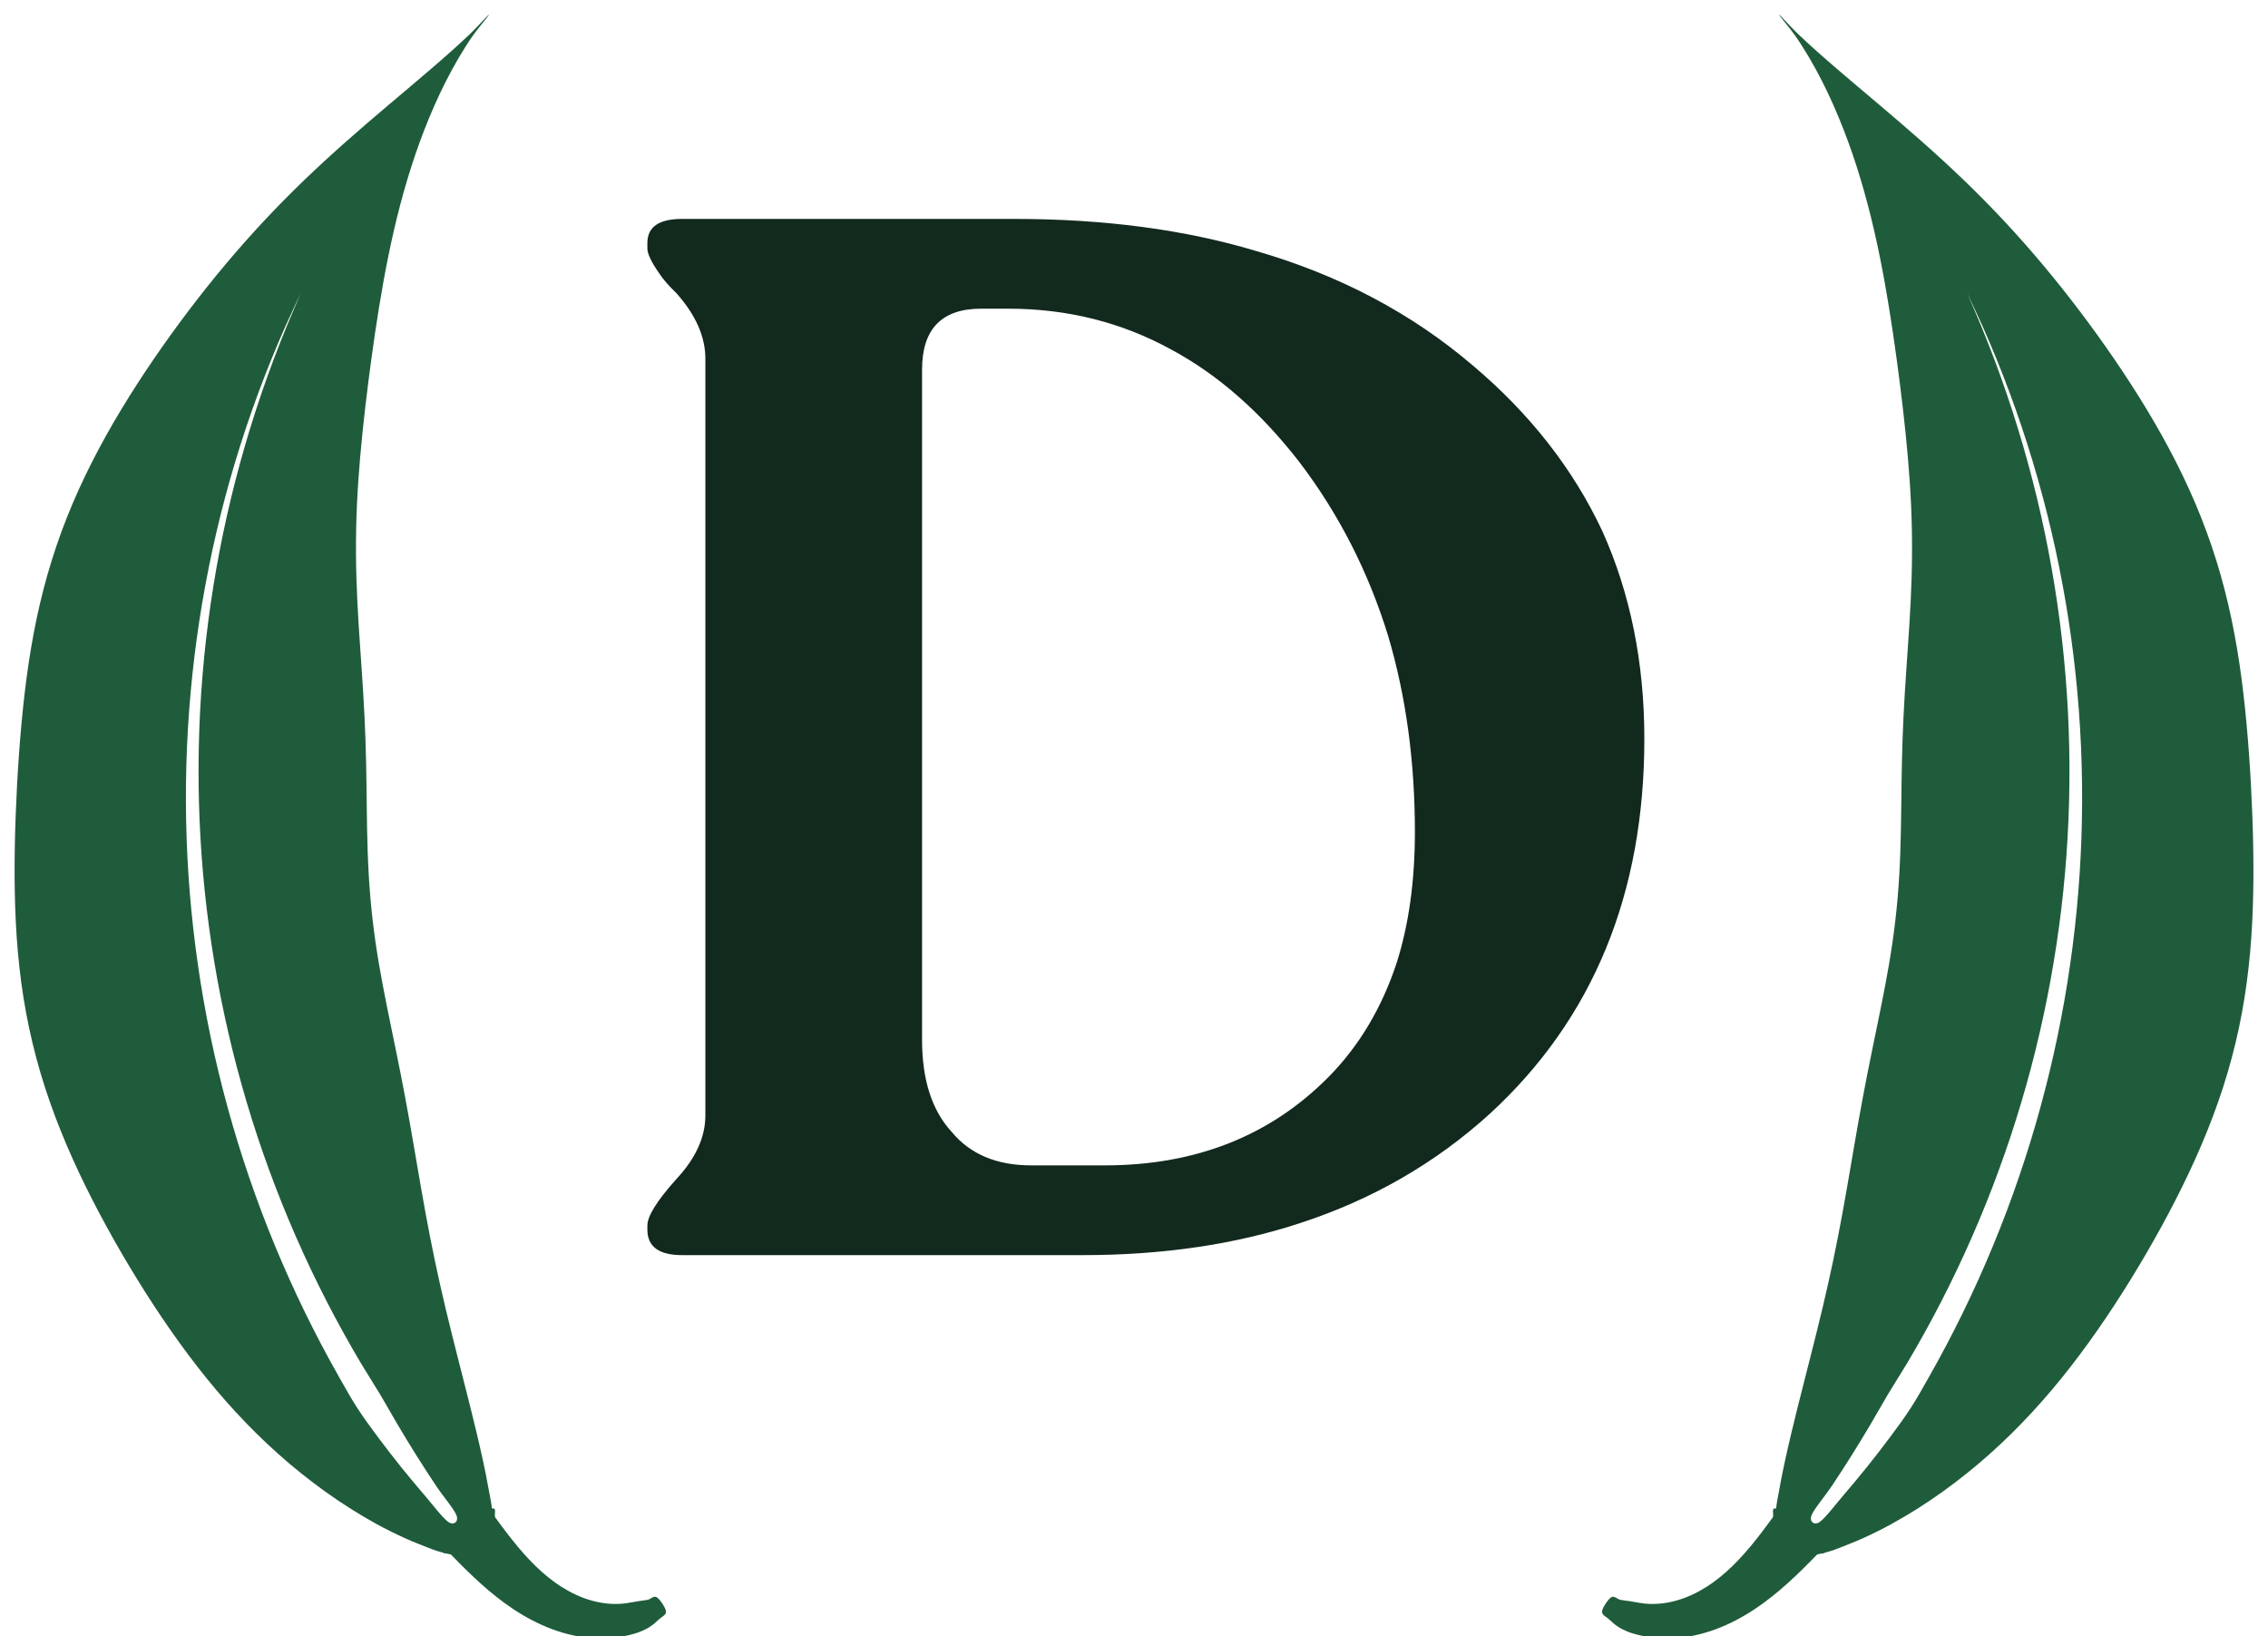
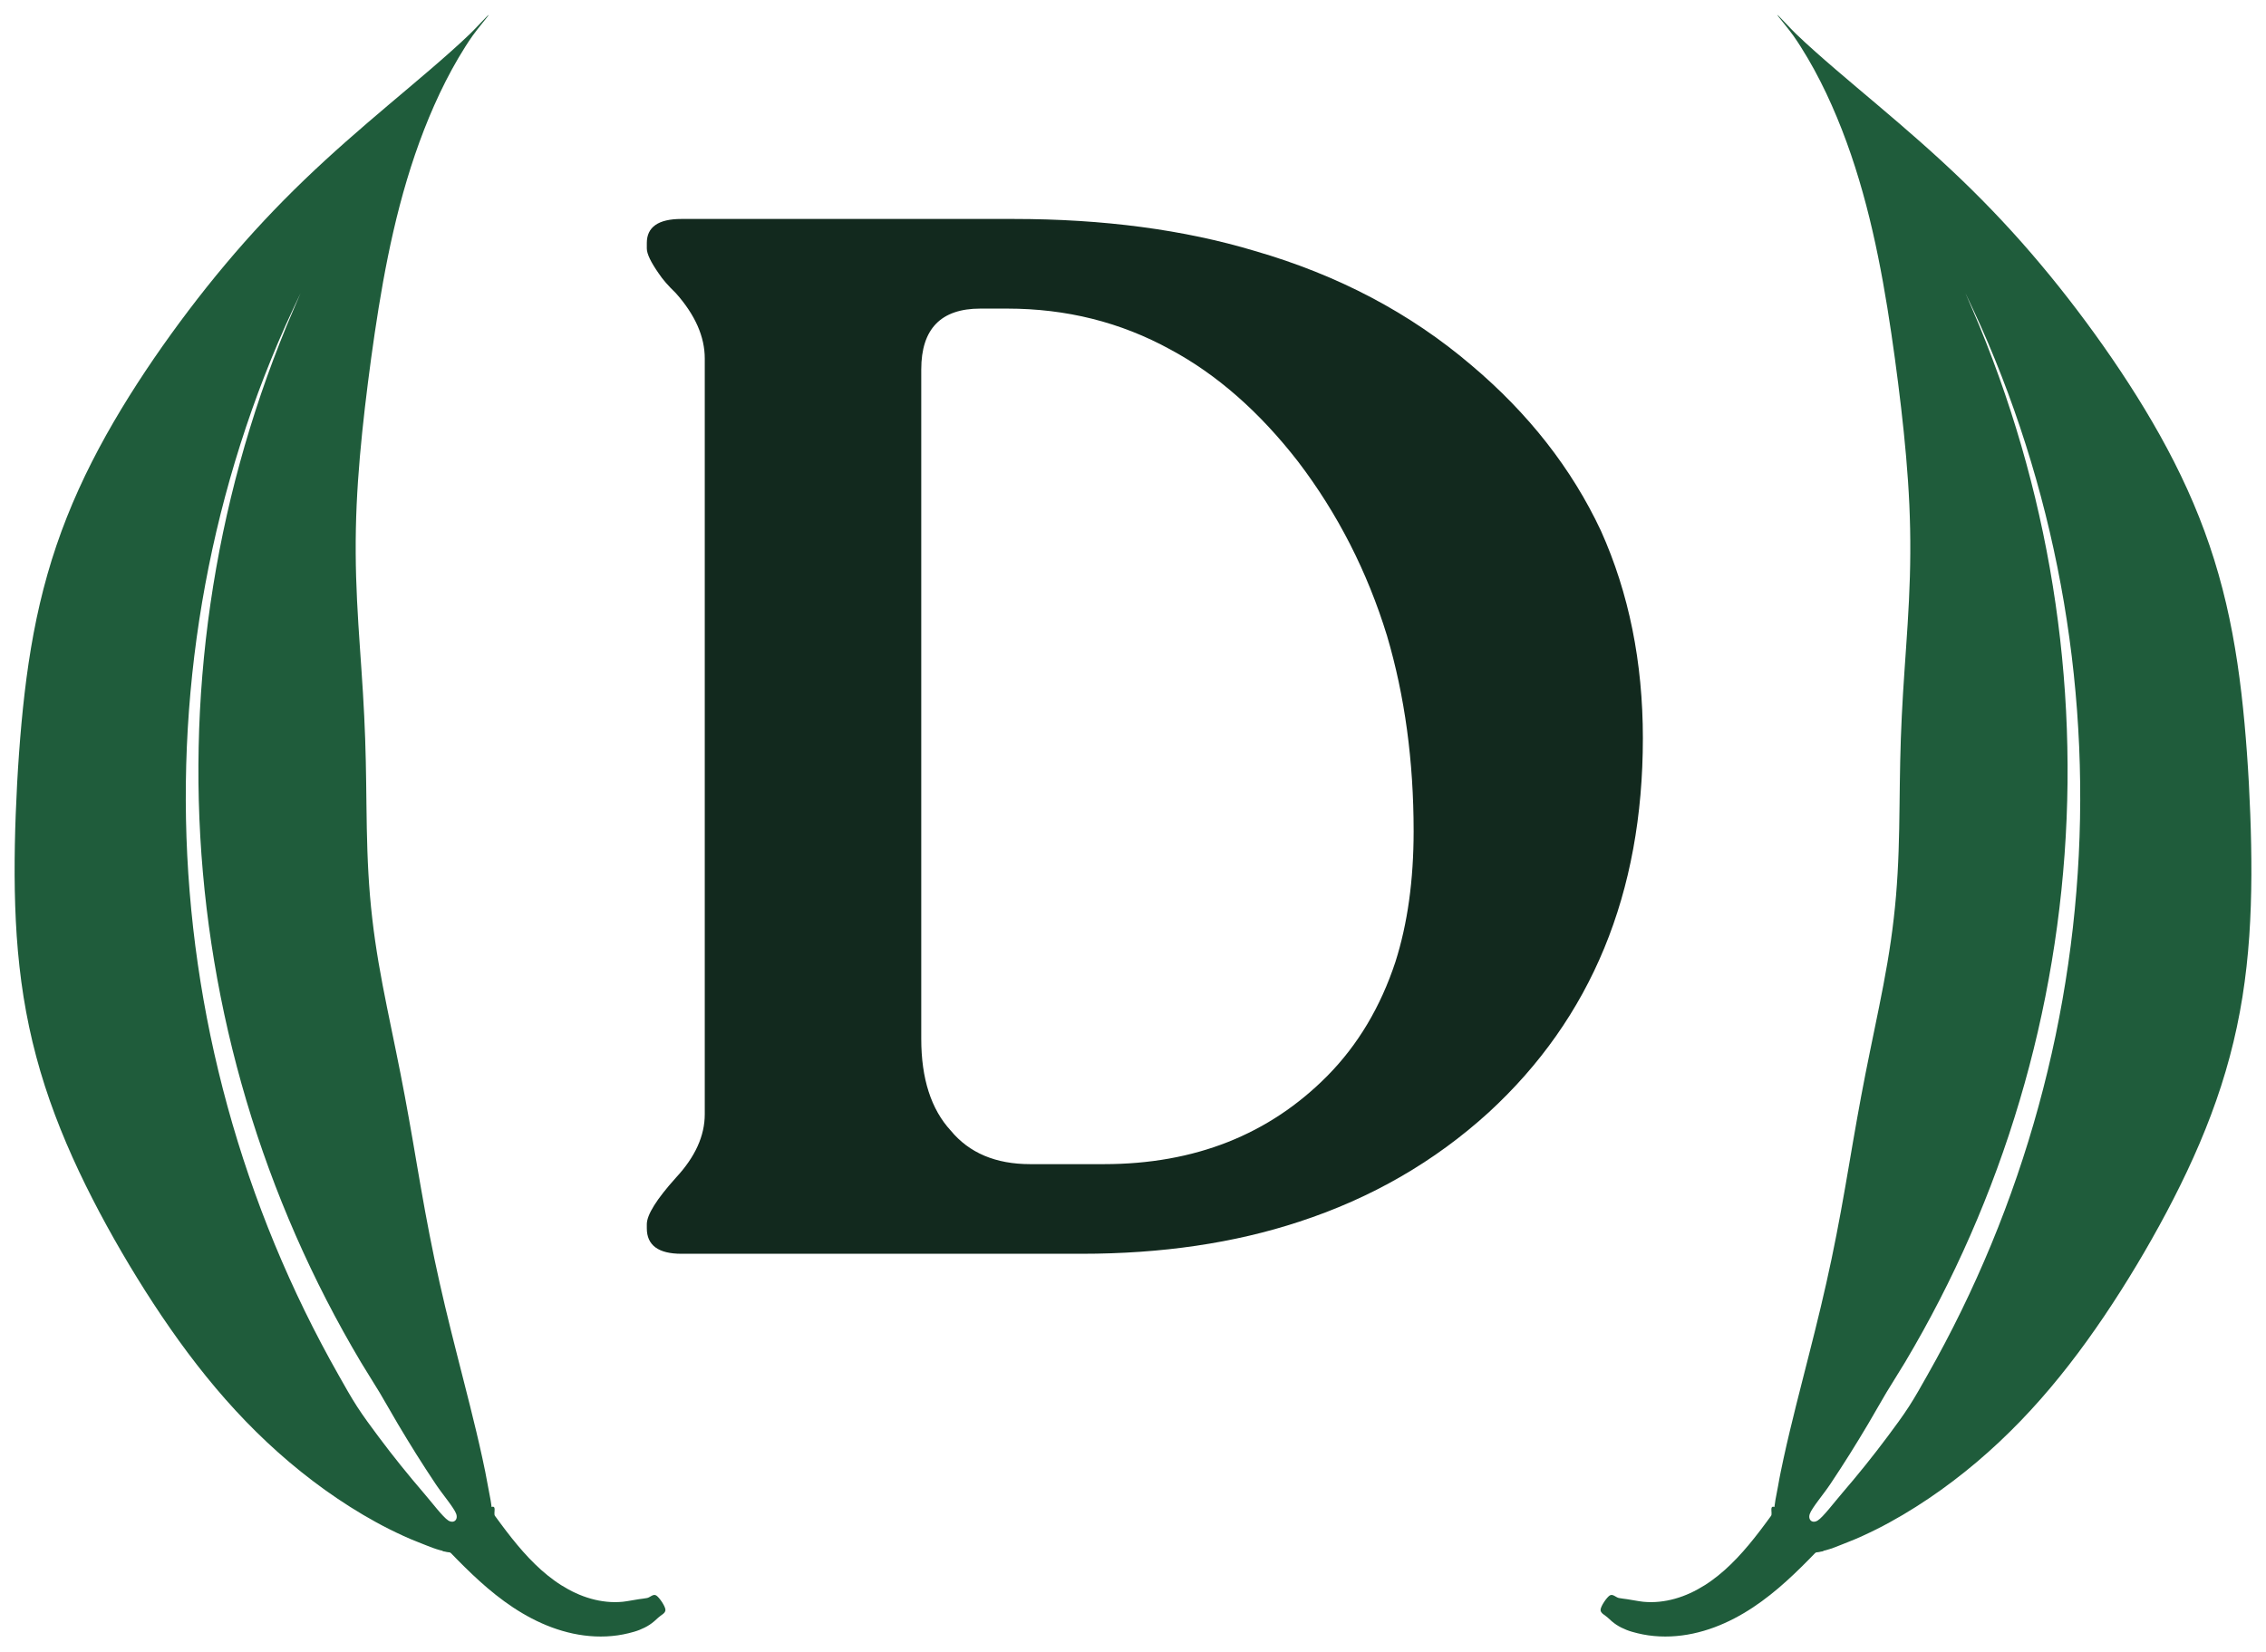
- <svg xmlns="http://www.w3.org/2000/svg" viewBox="-397.16 -860 1554.31 1120.63" role="img" aria-label="Daphne">
+ <svg xmlns="http://www.w3.org/2000/svg" viewBox="-397.19 -860.23 1554.38 1132.87" role="img" aria-label="Daphne">
  <g fill="#12291E">
    <path transform="translate(0 0)" d="M70.25 -710.00 Q184.25 -710.00 298.00 -710.00 Q390.50 -710.00 463.75 -688.00 Q549.25 -663.25 612.00 -609.75 Q671.00 -560.00 701.00 -496.00 Q729.75 -432.00 729.75 -353.75 Q729.75 -194.25 624.00 -97.00 Q568.25 -46.25 494.00 -22.00 Q427.25 -0.00 344.75 -0.00 Q208.00 -0.00 70.25 -0.00 Q46.50 -0.00 46.50 -17.50 Q46.50 -19.25 46.50 -20.25 Q46.50 -30.00 66.50 -52.25 Q86.25 -73.50 86.25 -95.75 Q86.25 -355.00 86.25 -614.25 Q86.25 -636.75 66.50 -659.00 Q58.50 -666.75 54.75 -672.50 Q46.50 -684.25 46.50 -689.75 Q46.50 -691.50 46.50 -693.50 Q46.50 -710.00 70.25 -710.00 Z M275.25 -648.50 Q234.75 -648.50 234.75 -606.75 Q234.75 -376.75 234.75 -147.50 Q234.75 -106.50 255.00 -84.50 Q274.00 -61.50 309.50 -61.50 Q334.75 -61.50 360.00 -61.50 Q453.50 -61.50 513.50 -122.25 Q544.75 -154.00 560.00 -200.25 Q572.50 -239.50 572.50 -290.00 Q572.50 -362.25 554.25 -424.00 Q534.00 -490.00 493.25 -543.50 Q453.50 -594.75 405.50 -620.50 Q354.50 -648.50 293.75 -648.50 Q285.50 -648.50 275.25 -648.50 Z" />
  </g>
  <g fill="#1F5C3B">
    <path fill-rule="evenodd" d="M-62 205C-66.97 209.2 -81.37 205.81 -89.45 204.62C-97.52 203.42 -103.71 200.4 -110.44 197.81C-117.17 195.22 -123.54 192.21 -129.83 189.09C-136.13 185.96 -142.22 182.57 -148.21 179.05C-154.2 175.52 -160.03 171.8 -165.76 167.94C-171.49 164.09 -177.09 160.06 -182.57 155.9C-188.05 151.75 -193.41 147.44 -198.65 143.01C-203.89 138.58 -209 134.01 -214 129.33C-219 124.64 -223.87 119.83 -228.63 114.91C-233.39 109.99 -238.02 104.95 -242.55 99.82C-247.07 94.69 -251.48 89.45 -255.78 84.13C-260.09 78.81 -264.29 73.39 -268.4 67.9C-272.51 62.41 -276.51 56.84 -280.44 51.2C-284.38 45.57 -288.22 39.86 -291.99 34.09C-295.77 28.33 -299.46 22.49 -303.09 16.61C-306.72 10.73 -310.28 4.79 -313.77 -1.21C-317.26 -7.2 -320.68 -13.25 -324.02 -19.35C-327.37 -25.45 -330.64 -31.61 -333.81 -37.82C-336.99 -44.04 -340.08 -50.3 -343.06 -56.63C-346.03 -62.95 -348.91 -69.33 -351.65 -75.77C-354.38 -82.21 -357.01 -88.71 -359.46 -95.26C-361.92 -101.81 -364.24 -108.42 -366.39 -115.08C-368.53 -121.74 -370.52 -128.46 -372.32 -135.22C-374.13 -141.97 -375.76 -148.78 -377.21 -155.62C-378.66 -162.46 -379.93 -169.35 -381.04 -176.25C-382.14 -183.15 -383.06 -190.09 -383.84 -197.04C-384.62 -203.99 -385.23 -210.96 -385.72 -217.94C-386.2 -224.91 -386.53 -231.9 -386.77 -238.88C-387.01 -245.86 -387.12 -252.85 -387.16 -259.84C-387.19 -266.82 -387.12 -273.8 -387 -280.77C-386.87 -287.74 -386.66 -294.7 -386.4 -301.66C-386.14 -308.61 -385.82 -315.56 -385.45 -322.5C-385.07 -329.44 -384.64 -336.37 -384.14 -343.29C-383.64 -350.21 -383.09 -357.13 -382.45 -364.03C-381.81 -370.93 -381.11 -377.82 -380.3 -384.7C-379.49 -391.57 -378.6 -398.44 -377.57 -405.28C-376.54 -412.12 -375.41 -418.95 -374.13 -425.75C-372.84 -432.54 -371.44 -439.32 -369.86 -446.05C-368.28 -452.78 -366.56 -459.48 -364.66 -466.13C-362.77 -472.78 -360.71 -479.39 -358.48 -485.95C-356.26 -492.5 -353.86 -499 -351.31 -505.44C-348.76 -511.88 -346.04 -518.26 -343.18 -524.57C-340.33 -530.88 -337.31 -537.13 -334.18 -543.31C-331.05 -549.48 -327.77 -555.59 -324.41 -561.64C-321.04 -567.68 -317.55 -573.65 -313.99 -579.56C-310.43 -585.46 -306.76 -591.3 -303.03 -597.08C-299.31 -602.85 -295.5 -608.56 -291.64 -614.2C-287.78 -619.84 -283.85 -625.42 -279.87 -630.94C-275.89 -636.46 -271.86 -641.91 -267.77 -647.3C-263.69 -652.69 -259.55 -658.01 -255.36 -663.27C-251.17 -668.53 -246.92 -673.72 -242.62 -678.84C-238.33 -683.96 -233.97 -689.02 -229.56 -694C-225.15 -698.98 -220.68 -703.89 -216.16 -708.72C-211.64 -713.56 -207.06 -718.32 -202.44 -723C-197.82 -727.69 -193.13 -732.3 -188.42 -736.84C-183.7 -741.38 -178.93 -745.84 -174.15 -750.24C-169.36 -754.65 -164.53 -758.97 -159.7 -763.25C-154.87 -767.53 -150.01 -771.74 -145.16 -775.92C-140.32 -780.09 -135.46 -784.21 -130.63 -788.31C-125.8 -792.4 -120.97 -796.45 -116.2 -800.5C-111.42 -804.55 -106.66 -808.56 -101.97 -812.61C-97.29 -816.65 -92.63 -820.66 -88.08 -824.75C-83.52 -828.83 -79 -832.9 -74.66 -837.11C-70.31 -841.31 -62.27 -850.23 -62 -850C-61.73 -849.77 -69.56 -840.64 -73.01 -835.71C-76.47 -830.79 -79.68 -825.65 -82.75 -820.45C-85.83 -815.25 -88.71 -809.9 -91.47 -804.51C-94.22 -799.11 -96.82 -793.61 -99.28 -788.06C-101.75 -782.52 -104.07 -776.89 -106.28 -771.23C-108.49 -765.58 -110.56 -759.86 -112.53 -754.12C-114.49 -748.38 -116.33 -742.59 -118.07 -736.79C-119.81 -730.99 -121.44 -725.15 -122.97 -719.32C-124.51 -713.48 -125.94 -707.62 -127.29 -701.76C-128.65 -695.91 -129.9 -690.04 -131.09 -684.18C-132.29 -678.33 -133.39 -672.47 -134.45 -666.63C-135.51 -660.79 -136.49 -654.96 -137.44 -649.16C-138.39 -643.35 -139.27 -637.56 -140.13 -631.79C-140.99 -626.03 -141.8 -620.28 -142.58 -614.56C-143.37 -608.84 -144.11 -603.15 -144.83 -597.47C-145.55 -591.8 -146.24 -586.15 -146.89 -580.52C-147.53 -574.89 -148.16 -569.28 -148.73 -563.69C-149.3 -558.09 -149.84 -552.52 -150.32 -546.96C-150.8 -541.4 -151.24 -535.85 -151.61 -530.31C-151.98 -524.78 -152.3 -519.25 -152.55 -513.74C-152.79 -508.22 -152.97 -502.72 -153.08 -497.23C-153.19 -491.74 -153.22 -486.25 -153.19 -480.78C-153.17 -475.32 -153.06 -469.86 -152.91 -464.42C-152.75 -458.99 -152.53 -453.57 -152.27 -448.17C-152.01 -442.77 -151.7 -437.38 -151.37 -432.03C-151.04 -426.67 -150.67 -421.34 -150.31 -416.03C-149.95 -410.72 -149.57 -405.43 -149.22 -400.17C-148.87 -394.9 -148.51 -389.67 -148.2 -384.44C-147.89 -379.22 -147.6 -374.03 -147.35 -368.84C-147.1 -363.66 -146.88 -358.5 -146.7 -353.34C-146.52 -348.18 -146.39 -343.04 -146.27 -337.9C-146.15 -332.76 -146.08 -327.63 -146 -322.5C-145.93 -317.37 -145.88 -312.24 -145.81 -307.11C-145.74 -301.98 -145.68 -296.84 -145.58 -291.71C-145.47 -286.58 -145.35 -281.44 -145.17 -276.3C-144.99 -271.17 -144.77 -266.03 -144.47 -260.89C-144.17 -255.76 -143.82 -250.62 -143.39 -245.5C-142.95 -240.37 -142.44 -235.24 -141.85 -230.13C-141.27 -225.02 -140.6 -219.91 -139.87 -214.81C-139.14 -209.71 -138.32 -204.63 -137.47 -199.55C-136.61 -194.47 -135.68 -189.4 -134.72 -184.33C-133.77 -179.27 -132.76 -174.22 -131.74 -169.16C-130.73 -164.1 -129.68 -159.05 -128.64 -153.99C-127.6 -148.93 -126.55 -143.87 -125.52 -138.79C-124.49 -133.72 -123.46 -128.63 -122.45 -123.53C-121.45 -118.42 -120.47 -113.3 -119.5 -108.15C-118.54 -103.01 -117.6 -97.84 -116.67 -92.64C-115.74 -87.45 -114.83 -82.23 -113.92 -76.98C-113.01 -71.73 -112.12 -66.45 -111.21 -61.16C-110.29 -55.86 -109.39 -50.53 -108.45 -45.18C-107.51 -39.83 -106.56 -34.46 -105.57 -29.07C-104.58 -23.68 -103.57 -18.27 -102.5 -12.85C-101.44 -7.42 -100.34 -1.98 -99.2 3.47C-98.05 8.93 -96.86 14.4 -95.63 19.89C-94.4 25.37 -93.12 30.87 -91.81 36.4C-90.5 41.92 -89.14 47.46 -87.76 53.03C-86.38 58.61 -84.96 64.2 -83.53 69.83C-82.11 75.47 -80.65 81.13 -79.2 86.86C-77.75 92.58 -76.27 98.34 -74.82 104.17C-73.37 110.01 -71.91 115.89 -70.49 121.88C-69.08 127.87 -67.65 133.91 -66.32 140.12C-65 146.32 -63.64 152.56 -62.53 159.11C-61.41 165.65 -59.72 171.74 -59.63 179.39C-59.54 187.04 -57.03 200.8 -62 205ZM-89.74 182.96C-93.43 180.6 -100.92 170.65 -106.35 164.34C-111.78 158.03 -117.12 151.62 -122.34 145.12C-127.55 138.62 -132.69 132.03 -137.67 125.33C-142.65 118.63 -147.67 111.91 -152.2 104.91C-156.74 97.91 -160.78 90.57 -164.9 83.31C-169.02 76.05 -173.03 68.72 -176.92 61.34C-180.81 53.96 -184.59 46.51 -188.25 39.01C-191.91 31.51 -195.45 23.96 -198.87 16.35C-202.3 8.74 -205.6 1.08 -208.79 -6.62C-211.97 -14.33 -215.04 -22.09 -217.98 -29.88C-220.92 -37.68 -223.74 -45.53 -226.44 -53.41C-229.14 -61.3 -231.72 -69.22 -234.17 -77.19C-236.62 -85.15 -238.95 -93.15 -241.15 -101.18C-243.35 -109.21 -245.43 -117.28 -247.38 -125.37C-249.33 -133.46 -251.16 -141.59 -252.86 -149.73C-254.55 -157.88 -256.13 -166.05 -257.57 -174.25C-259.01 -182.44 -260.33 -190.66 -261.52 -198.89C-262.71 -207.12 -263.77 -215.37 -264.7 -223.63C-265.63 -231.89 -266.44 -240.17 -267.11 -248.45C-267.79 -256.73 -268.33 -265.03 -268.75 -273.33C-269.17 -281.62 -269.45 -289.93 -269.61 -298.23C-269.77 -306.54 -269.8 -314.85 -269.7 -323.15C-269.6 -331.45 -269.37 -339.75 -269.02 -348.04C-268.66 -356.33 -268.17 -364.62 -267.56 -372.89C-266.94 -381.17 -266.2 -389.43 -265.33 -397.68C-264.46 -405.93 -263.46 -414.16 -262.33 -422.38C-261.2 -430.59 -259.95 -438.79 -258.57 -446.96C-257.18 -455.13 -255.67 -463.28 -254.04 -471.41C-252.4 -479.53 -250.64 -487.62 -248.76 -495.69C-246.87 -503.75 -244.86 -511.79 -242.72 -519.79C-240.58 -527.78 -238.32 -535.75 -235.94 -543.67C-233.55 -551.6 -231.04 -559.49 -228.41 -567.33C-225.78 -575.17 -223.03 -582.98 -220.16 -590.73C-217.28 -598.48 -214.29 -606.19 -211.17 -613.85C-208.05 -621.5 -204.82 -629.11 -201.46 -636.66C-198.1 -644.21 -192.75 -655.38 -191 -659.13C-189.26 -662.87 -189.38 -662.93 -191 -659.13C-192.62 -655.33 -197.59 -643.98 -200.72 -636.34C-203.85 -628.71 -206.87 -621.02 -209.77 -613.3C-212.67 -605.58 -215.46 -597.81 -218.12 -590C-220.78 -582.2 -223.32 -574.35 -225.74 -566.47C-228.17 -558.59 -230.47 -550.67 -232.64 -542.73C-234.82 -534.78 -236.88 -526.8 -238.81 -518.79C-240.74 -510.78 -242.54 -502.75 -244.23 -494.69C-245.91 -486.63 -247.47 -478.54 -248.9 -470.43C-250.33 -462.33 -251.64 -454.2 -252.82 -446.06C-254 -437.92 -255.06 -429.75 -255.99 -421.58C-256.91 -413.41 -257.72 -405.22 -258.39 -397.03C-259.07 -388.84 -259.62 -380.63 -260.04 -372.42C-260.46 -364.21 -260.76 -356 -260.92 -347.78C-261.09 -339.57 -261.13 -331.35 -261.05 -323.14C-260.96 -314.93 -260.75 -306.71 -260.41 -298.51C-260.07 -290.31 -259.6 -282.11 -259.01 -273.92C-258.41 -265.74 -257.69 -257.56 -256.85 -249.4C-256 -241.24 -255.03 -233.09 -253.93 -224.96C-252.83 -216.84 -251.61 -208.72 -250.26 -200.64C-248.91 -192.55 -247.44 -184.48 -245.84 -176.44C-244.25 -168.41 -242.52 -160.39 -240.68 -152.41C-238.84 -144.42 -236.87 -136.47 -234.78 -128.55C-232.69 -120.63 -230.47 -112.74 -228.14 -104.89C-225.81 -97.05 -223.35 -89.23 -220.78 -81.46C-218.2 -73.7 -215.51 -65.96 -212.69 -58.28C-209.88 -50.6 -206.95 -42.96 -203.9 -35.37C-200.85 -27.78 -197.68 -20.23 -194.4 -12.74C-191.12 -5.25 -187.72 2.19 -184.21 9.57C-180.7 16.95 -177.08 24.28 -173.34 31.55C-169.61 38.81 -165.76 46.03 -161.8 53.17C-157.84 60.32 -153.77 67.4 -149.6 74.42C-145.42 81.44 -140.94 88.26 -136.75 95.28C-132.55 102.29 -128.62 109.46 -124.43 116.49C-120.24 123.53 -116 130.54 -111.63 137.49C-107.27 144.43 -102.8 151.33 -98.23 158.16C-93.67 165 -85.65 174.37 -84.24 178.5C-82.82 182.63 -86.06 185.32 -89.74 182.96Z" />
    <path d="M-92.55 200.53C-96.95 205.67 -89.47 203.73 -87.91 205.34C-86.34 206.95 -84.76 208.58 -83.15 210.21C-81.54 211.83 -79.92 213.46 -78.27 215.08C-76.62 216.7 -74.95 218.33 -73.25 219.93C-71.55 221.54 -69.82 223.15 -68.06 224.73C-66.3 226.31 -64.51 227.89 -62.69 229.44C-60.86 230.98 -59 232.52 -57.11 234.01C-55.21 235.51 -53.28 236.99 -51.31 238.42C-49.34 239.86 -47.33 241.26 -45.28 242.62C-43.23 243.97 -41.14 245.29 -39.01 246.55C-36.88 247.81 -34.7 249.03 -32.49 250.18C-30.28 251.33 -28.02 252.43 -25.73 253.45C-23.44 254.47 -21.1 255.43 -18.74 256.31C-16.37 257.18 -13.97 257.99 -11.53 258.7C-9.1 259.41 -6.63 260.04 -4.14 260.57C-1.65 261.1 0.88 261.54 3.41 261.86C5.95 262.19 8.51 262.42 11.07 262.53C13.63 262.64 16.21 262.64 18.77 262.52C21.34 262.4 23.92 262.16 26.46 261.8C29.01 261.43 31.56 260.94 34.06 260.32C36.55 259.7 39.07 259.03 41.46 258.07C43.85 257.11 46.23 255.97 48.38 254.55C50.54 253.14 52.59 251.33 54.4 249.59C56.21 247.85 59.49 246.64 59.26 244.12C59.02 241.6 55.07 235.78 52.99 234.45C50.91 233.12 48.79 235.73 46.78 236.16C44.78 236.58 42.85 236.71 40.96 237.01C39.08 237.3 37.29 237.64 35.47 237.93C33.65 238.22 31.87 238.57 30.05 238.75C28.23 238.93 26.4 239.01 24.57 239.01C22.74 239.01 20.9 238.91 19.08 238.73C17.25 238.55 15.43 238.28 13.62 237.94C11.81 237.6 10.01 237.17 8.23 236.67C6.45 236.17 4.68 235.59 2.94 234.95C1.2 234.31 -0.53 233.59 -2.23 232.81C-3.93 232.04 -5.61 231.19 -7.26 230.29C-8.91 229.39 -10.54 228.43 -12.14 227.42C-13.75 226.41 -15.33 225.34 -16.88 224.22C-18.43 223.11 -19.96 221.94 -21.46 220.73C-22.96 219.52 -24.44 218.26 -25.9 216.97C-27.35 215.68 -28.78 214.34 -30.19 212.96C-31.6 211.59 -32.99 210.18 -34.36 208.74C-35.73 207.3 -37.08 205.82 -38.42 204.31C-39.76 202.8 -41.07 201.26 -42.38 199.7C-43.69 198.14 -44.98 196.54 -46.27 194.93C-47.55 193.31 -48.83 191.67 -50.1 190.01C-51.37 188.34 -52.63 186.66 -53.9 184.95C-55.16 183.25 -56.42 181.53 -57.7 179.78C-58.97 178.04 -55.72 171.03 -61.53 174.49C-67.34 177.95 -88.15 195.39 -92.55 200.53Z" />
    <path fill-rule="evenodd" d="M822 205C826.97 209.2 841.37 205.81 849.45 204.62C857.52 203.42 863.71 200.4 870.44 197.81C877.17 195.22 883.54 192.21 889.83 189.09C896.13 185.96 902.22 182.57 908.21 179.05C914.2 175.52 920.03 171.8 925.76 167.94C931.49 164.09 937.09 160.06 942.57 155.9C948.05 151.75 953.41 147.44 958.65 143.01C963.89 138.58 969 134.01 974 129.33C979 124.64 983.87 119.83 988.63 114.91C993.39 109.99 998.02 104.95 1002.55 99.82C1007.07 94.69 1011.48 89.45 1015.78 84.13C1020.09 78.81 1024.29 73.39 1028.4 67.9C1032.51 62.41 1036.51 56.84 1040.44 51.2C1044.38 45.57 1048.22 39.86 1051.99 34.09C1055.77 28.33 1059.46 22.49 1063.09 16.61C1066.72 10.73 1070.28 4.79 1073.77 -1.21C1077.26 -7.2 1080.68 -13.25 1084.02 -19.35C1087.37 -25.45 1090.64 -31.61 1093.81 -37.82C1096.99 -44.04 1100.08 -50.3 1103.06 -56.63C1106.03 -62.95 1108.91 -69.33 1111.65 -75.77C1114.38 -82.21 1117.01 -88.71 1119.46 -95.26C1121.92 -101.81 1124.24 -108.42 1126.39 -115.08C1128.53 -121.74 1130.52 -128.46 1132.32 -135.22C1134.13 -141.97 1135.76 -148.78 1137.21 -155.62C1138.66 -162.46 1139.93 -169.35 1141.04 -176.25C1142.14 -183.15 1143.06 -190.09 1143.84 -197.04C1144.62 -203.99 1145.23 -210.96 1145.72 -217.94C1146.2 -224.91 1146.53 -231.9 1146.77 -238.88C1147.01 -245.86 1147.12 -252.85 1147.16 -259.84C1147.19 -266.82 1147.12 -273.8 1147 -280.77C1146.87 -287.74 1146.66 -294.7 1146.4 -301.66C1146.14 -308.61 1145.82 -315.56 1145.45 -322.5C1145.07 -329.44 1144.64 -336.37 1144.14 -343.29C1143.64 -350.21 1143.09 -357.13 1142.45 -364.03C1141.81 -370.93 1141.11 -377.82 1140.3 -384.7C1139.49 -391.57 1138.6 -398.44 1137.57 -405.28C1136.54 -412.12 1135.41 -418.95 1134.13 -425.75C1132.84 -432.54 1131.44 -439.32 1129.86 -446.05C1128.28 -452.78 1126.56 -459.48 1124.66 -466.13C1122.77 -472.78 1120.71 -479.39 1118.48 -485.95C1116.26 -492.5 1113.86 -499 1111.31 -505.44C1108.76 -511.88 1106.04 -518.26 1103.18 -524.57C1100.33 -530.88 1097.31 -537.13 1094.18 -543.31C1091.05 -549.48 1087.77 -555.59 1084.41 -561.64C1081.04 -567.68 1077.55 -573.65 1073.99 -579.56C1070.43 -585.46 1066.76 -591.3 1063.03 -597.08C1059.31 -602.85 1055.5 -608.56 1051.64 -614.2C1047.78 -619.84 1043.85 -625.42 1039.87 -630.94C1035.89 -636.46 1031.86 -641.91 1027.77 -647.3C1023.69 -652.69 1019.55 -658.01 1015.36 -663.27C1011.17 -668.53 1006.92 -673.72 1002.62 -678.84C998.33 -683.96 993.97 -689.02 989.56 -694C985.15 -698.98 980.68 -703.89 976.16 -708.72C971.64 -713.56 967.06 -718.32 962.44 -723C957.82 -727.69 953.13 -732.3 948.42 -736.84C943.7 -741.38 938.93 -745.84 934.15 -750.24C929.36 -754.65 924.53 -758.97 919.7 -763.25C914.87 -767.53 910.01 -771.74 905.16 -775.92C900.32 -780.09 895.46 -784.21 890.63 -788.31C885.8 -792.4 880.97 -796.45 876.2 -800.5C871.42 -804.55 866.66 -808.56 861.97 -812.61C857.29 -816.65 852.63 -820.66 848.08 -824.75C843.52 -828.83 839 -832.9 834.66 -837.11C830.31 -841.31 822.27 -850.23 822 -850C821.73 -849.77 829.56 -840.64 833.01 -835.71C836.47 -830.79 839.68 -825.65 842.75 -820.45C845.83 -815.25 848.71 -809.9 851.47 -804.51C854.22 -799.11 856.82 -793.61 859.28 -788.06C861.75 -782.52 864.07 -776.89 866.28 -771.23C868.49 -765.58 870.56 -759.86 872.53 -754.12C874.49 -748.38 876.33 -742.59 878.07 -736.79C879.81 -730.99 881.44 -725.15 882.97 -719.32C884.51 -713.48 885.94 -707.62 887.29 -701.76C888.65 -695.91 889.9 -690.04 891.09 -684.18C892.29 -678.33 893.39 -672.47 894.45 -666.63C895.51 -660.79 896.49 -654.96 897.44 -649.16C898.39 -643.35 899.27 -637.56 900.13 -631.79C900.99 -626.03 901.8 -620.28 902.58 -614.56C903.37 -608.84 904.11 -603.15 904.83 -597.47C905.55 -591.8 906.24 -586.15 906.89 -580.52C907.53 -574.89 908.16 -569.28 908.73 -563.69C909.3 -558.09 909.84 -552.52 910.32 -546.96C910.8 -541.4 911.24 -535.85 911.61 -530.31C911.98 -524.78 912.3 -519.25 912.55 -513.74C912.79 -508.22 912.97 -502.72 913.08 -497.23C913.19 -491.74 913.22 -486.25 913.19 -480.78C913.17 -475.32 913.06 -469.86 912.91 -464.42C912.75 -458.99 912.53 -453.57 912.27 -448.17C912.01 -442.77 911.7 -437.38 911.37 -432.03C911.04 -426.67 910.67 -421.34 910.31 -416.03C909.95 -410.72 909.57 -405.43 909.22 -400.17C908.87 -394.9 908.51 -389.67 908.2 -384.44C907.89 -379.22 907.6 -374.03 907.35 -368.84C907.1 -363.66 906.88 -358.5 906.7 -353.34C906.52 -348.18 906.39 -343.04 906.27 -337.9C906.15 -332.76 906.08 -327.63 906 -322.5C905.93 -317.37 905.88 -312.24 905.81 -307.11C905.74 -301.98 905.68 -296.84 905.58 -291.71C905.47 -286.58 905.35 -281.44 905.17 -276.3C904.99 -271.17 904.77 -266.03 904.47 -260.89C904.17 -255.76 903.82 -250.62 903.39 -245.5C902.95 -240.37 902.44 -235.24 901.85 -230.13C901.27 -225.02 900.6 -219.91 899.87 -214.81C899.14 -209.71 898.32 -204.63 897.47 -199.55C896.61 -194.47 895.68 -189.4 894.72 -184.33C893.77 -179.27 892.76 -174.22 891.74 -169.16C890.73 -164.1 889.68 -159.05 888.64 -153.99C887.6 -148.93 886.55 -143.87 885.52 -138.79C884.49 -133.72 883.46 -128.63 882.45 -123.53C881.45 -118.42 880.47 -113.3 879.5 -108.15C878.54 -103.01 877.6 -97.84 876.67 -92.64C875.74 -87.45 874.83 -82.23 873.92 -76.98C873.01 -71.73 872.12 -66.45 871.21 -61.16C870.29 -55.86 869.39 -50.53 868.45 -45.18C867.51 -39.83 866.56 -34.46 865.57 -29.07C864.58 -23.68 863.57 -18.27 862.5 -12.85C861.44 -7.42 860.34 -1.98 859.2 3.47C858.05 8.93 856.86 14.4 855.63 19.89C854.4 25.37 853.12 30.87 851.81 36.4C850.5 41.92 849.14 47.46 847.76 53.03C846.38 58.61 844.96 64.2 843.53 69.83C842.11 75.47 840.65 81.13 839.2 86.86C837.75 92.58 836.27 98.34 834.82 104.17C833.37 110.01 831.91 115.89 830.49 121.88C829.08 127.87 827.65 133.91 826.32 140.12C825 146.32 823.64 152.56 822.53 159.11C821.41 165.65 819.72 171.74 819.63 179.39C819.54 187.04 817.03 200.8 822 205ZM849.74 182.96C853.43 180.6 860.92 170.65 866.35 164.34C871.78 158.03 877.12 151.62 882.34 145.12C887.55 138.62 892.69 132.03 897.67 125.33C902.65 118.63 907.67 111.91 912.2 104.91C916.74 97.91 920.78 90.57 924.9 83.31C929.02 76.05 933.03 68.72 936.92 61.34C940.81 53.96 944.59 46.51 948.25 39.01C951.91 31.51 955.45 23.96 958.87 16.35C962.3 8.74 965.6 1.08 968.79 -6.62C971.97 -14.33 975.04 -22.09 977.98 -29.88C980.92 -37.68 983.74 -45.53 986.44 -53.41C989.14 -61.3 991.72 -69.22 994.17 -77.19C996.62 -85.15 998.95 -93.15 1001.15 -101.18C1003.35 -109.21 1005.43 -117.28 1007.38 -125.37C1009.33 -133.46 1011.16 -141.59 1012.86 -149.73C1014.55 -157.88 1016.13 -166.05 1017.57 -174.25C1019.01 -182.44 1020.33 -190.66 1021.52 -198.89C1022.71 -207.12 1023.77 -215.37 1024.7 -223.63C1025.63 -231.89 1026.44 -240.17 1027.11 -248.45C1027.79 -256.73 1028.33 -265.03 1028.75 -273.33C1029.17 -281.62 1029.45 -289.93 1029.61 -298.23C1029.77 -306.54 1029.8 -314.85 1029.7 -323.15C1029.6 -331.45 1029.37 -339.75 1029.02 -348.04C1028.66 -356.33 1028.17 -364.62 1027.56 -372.89C1026.94 -381.17 1026.2 -389.43 1025.33 -397.68C1024.46 -405.93 1023.46 -414.16 1022.33 -422.38C1021.2 -430.59 1019.95 -438.79 1018.57 -446.96C1017.18 -455.13 1015.67 -463.28 1014.04 -471.41C1012.4 -479.53 1010.64 -487.62 1008.76 -495.69C1006.87 -503.75 1004.86 -511.79 1002.72 -519.79C1000.58 -527.78 998.32 -535.75 995.94 -543.67C993.55 -551.6 991.04 -559.49 988.41 -567.33C985.78 -575.17 983.03 -582.98 980.16 -590.73C977.28 -598.48 974.29 -606.19 971.17 -613.85C968.05 -621.5 964.82 -629.11 961.46 -636.66C958.1 -644.21 952.75 -655.38 951 -659.13C949.26 -662.87 949.38 -662.93 951 -659.13C952.62 -655.33 957.59 -643.98 960.72 -636.34C963.85 -628.71 966.87 -621.02 969.77 -613.3C972.67 -605.58 975.46 -597.81 978.12 -590C980.78 -582.2 983.32 -574.35 985.74 -566.47C988.17 -558.59 990.47 -550.67 992.64 -542.73C994.82 -534.78 996.88 -526.8 998.81 -518.79C1000.74 -510.78 1002.54 -502.75 1004.23 -494.69C1005.91 -486.63 1007.47 -478.54 1008.9 -470.43C1010.33 -462.33 1011.64 -454.2 1012.82 -446.06C1014 -437.92 1015.06 -429.75 1015.99 -421.58C1016.91 -413.41 1017.72 -405.22 1018.39 -397.03C1019.07 -388.84 1019.62 -380.63 1020.04 -372.42C1020.46 -364.21 1020.76 -356 1020.92 -347.78C1021.09 -339.57 1021.13 -331.35 1021.05 -323.14C1020.96 -314.93 1020.75 -306.71 1020.41 -298.51C1020.07 -290.31 1019.6 -282.11 1019.01 -273.92C1018.41 -265.74 1017.69 -257.56 1016.85 -249.4C1016 -241.24 1015.03 -233.09 1013.93 -224.96C1012.83 -216.84 1011.61 -208.72 1010.26 -200.64C1008.91 -192.55 1007.44 -184.48 1005.84 -176.44C1004.25 -168.41 1002.52 -160.39 1000.68 -152.41C998.84 -144.42 996.87 -136.47 994.78 -128.55C992.69 -120.63 990.47 -112.74 988.14 -104.89C985.81 -97.05 983.35 -89.23 980.78 -81.46C978.2 -73.7 975.51 -65.96 972.69 -58.28C969.88 -50.6 966.95 -42.96 963.9 -35.37C960.85 -27.78 957.68 -20.23 954.4 -12.74C951.12 -5.25 947.72 2.19 944.21 9.57C940.7 16.95 937.08 24.28 933.34 31.55C929.61 38.81 925.76 46.03 921.8 53.17C917.84 60.32 913.77 67.4 909.6 74.42C905.42 81.44 900.94 88.26 896.75 95.28C892.55 102.29 888.62 109.46 884.43 116.49C880.24 123.53 876 130.54 871.63 137.49C867.27 144.43 862.8 151.33 858.23 158.16C853.67 165 845.65 174.37 844.24 178.5C842.82 182.63 846.06 185.32 849.74 182.96Z" />
    <path d="M821.53 174.49C815.72 171.03 818.97 178.04 817.7 179.78C816.42 181.53 815.16 183.25 813.9 184.95C812.63 186.66 811.37 188.34 810.1 190.01C808.83 191.67 807.55 193.31 806.27 194.93C804.98 196.54 803.69 198.14 802.38 199.7C801.07 201.26 799.76 202.8 798.42 204.31C797.08 205.82 795.73 207.3 794.36 208.74C792.99 210.18 791.6 211.59 790.19 212.96C788.78 214.34 787.35 215.68 785.9 216.97C784.44 218.26 782.96 219.52 781.46 220.73C779.96 221.94 778.43 223.11 776.88 224.22C775.33 225.34 773.75 226.41 772.14 227.42C770.54 228.43 768.91 229.39 767.26 230.29C765.61 231.19 763.93 232.04 762.23 232.81C760.53 233.59 758.8 234.31 757.06 234.95C755.32 235.59 753.55 236.17 751.77 236.67C749.99 237.17 748.19 237.6 746.38 237.94C744.57 238.28 742.75 238.55 740.92 238.73C739.1 238.91 737.26 239.01 735.43 239.01C733.6 239.01 731.77 238.93 729.95 238.75C728.13 238.57 726.35 238.22 724.53 237.93C722.71 237.64 720.92 237.3 719.04 237.01C717.15 236.71 715.22 236.58 713.22 236.16C711.21 235.73 709.09 233.12 707.01 234.45C704.93 235.78 700.98 241.6 700.74 244.12C700.51 246.64 703.79 247.85 705.6 249.59C707.41 251.33 709.46 253.14 711.62 254.55C713.77 255.97 716.15 257.11 718.54 258.07C720.93 259.03 723.45 259.7 725.94 260.32C728.44 260.94 730.99 261.43 733.54 261.8C736.08 262.16 738.66 262.4 741.23 262.52C743.79 262.64 746.37 262.64 748.93 262.53C751.49 262.42 754.05 262.19 756.59 261.86C759.12 261.54 761.65 261.1 764.14 260.57C766.63 260.04 769.1 259.41 771.53 258.7C773.97 257.99 776.37 257.18 778.74 256.31C781.1 255.43 783.44 254.47 785.73 253.45C788.02 252.43 790.28 251.33 792.49 250.18C794.7 249.03 796.88 247.81 799.01 246.55C801.14 245.29 803.23 243.97 805.28 242.62C807.33 241.26 809.34 239.86 811.31 238.42C813.28 236.99 815.21 235.51 817.11 234.01C819 232.52 820.86 230.98 822.69 229.44C824.51 227.89 826.3 226.31 828.06 224.73C829.82 223.15 831.55 221.54 833.25 219.93C834.95 218.33 836.62 216.7 838.27 215.08C839.92 213.46 841.54 211.83 843.15 210.21C844.76 208.58 846.34 206.95 847.91 205.34C849.47 203.73 856.95 205.67 852.55 200.53C848.15 195.39 827.34 177.95 821.53 174.49Z" />
  </g>
</svg>
